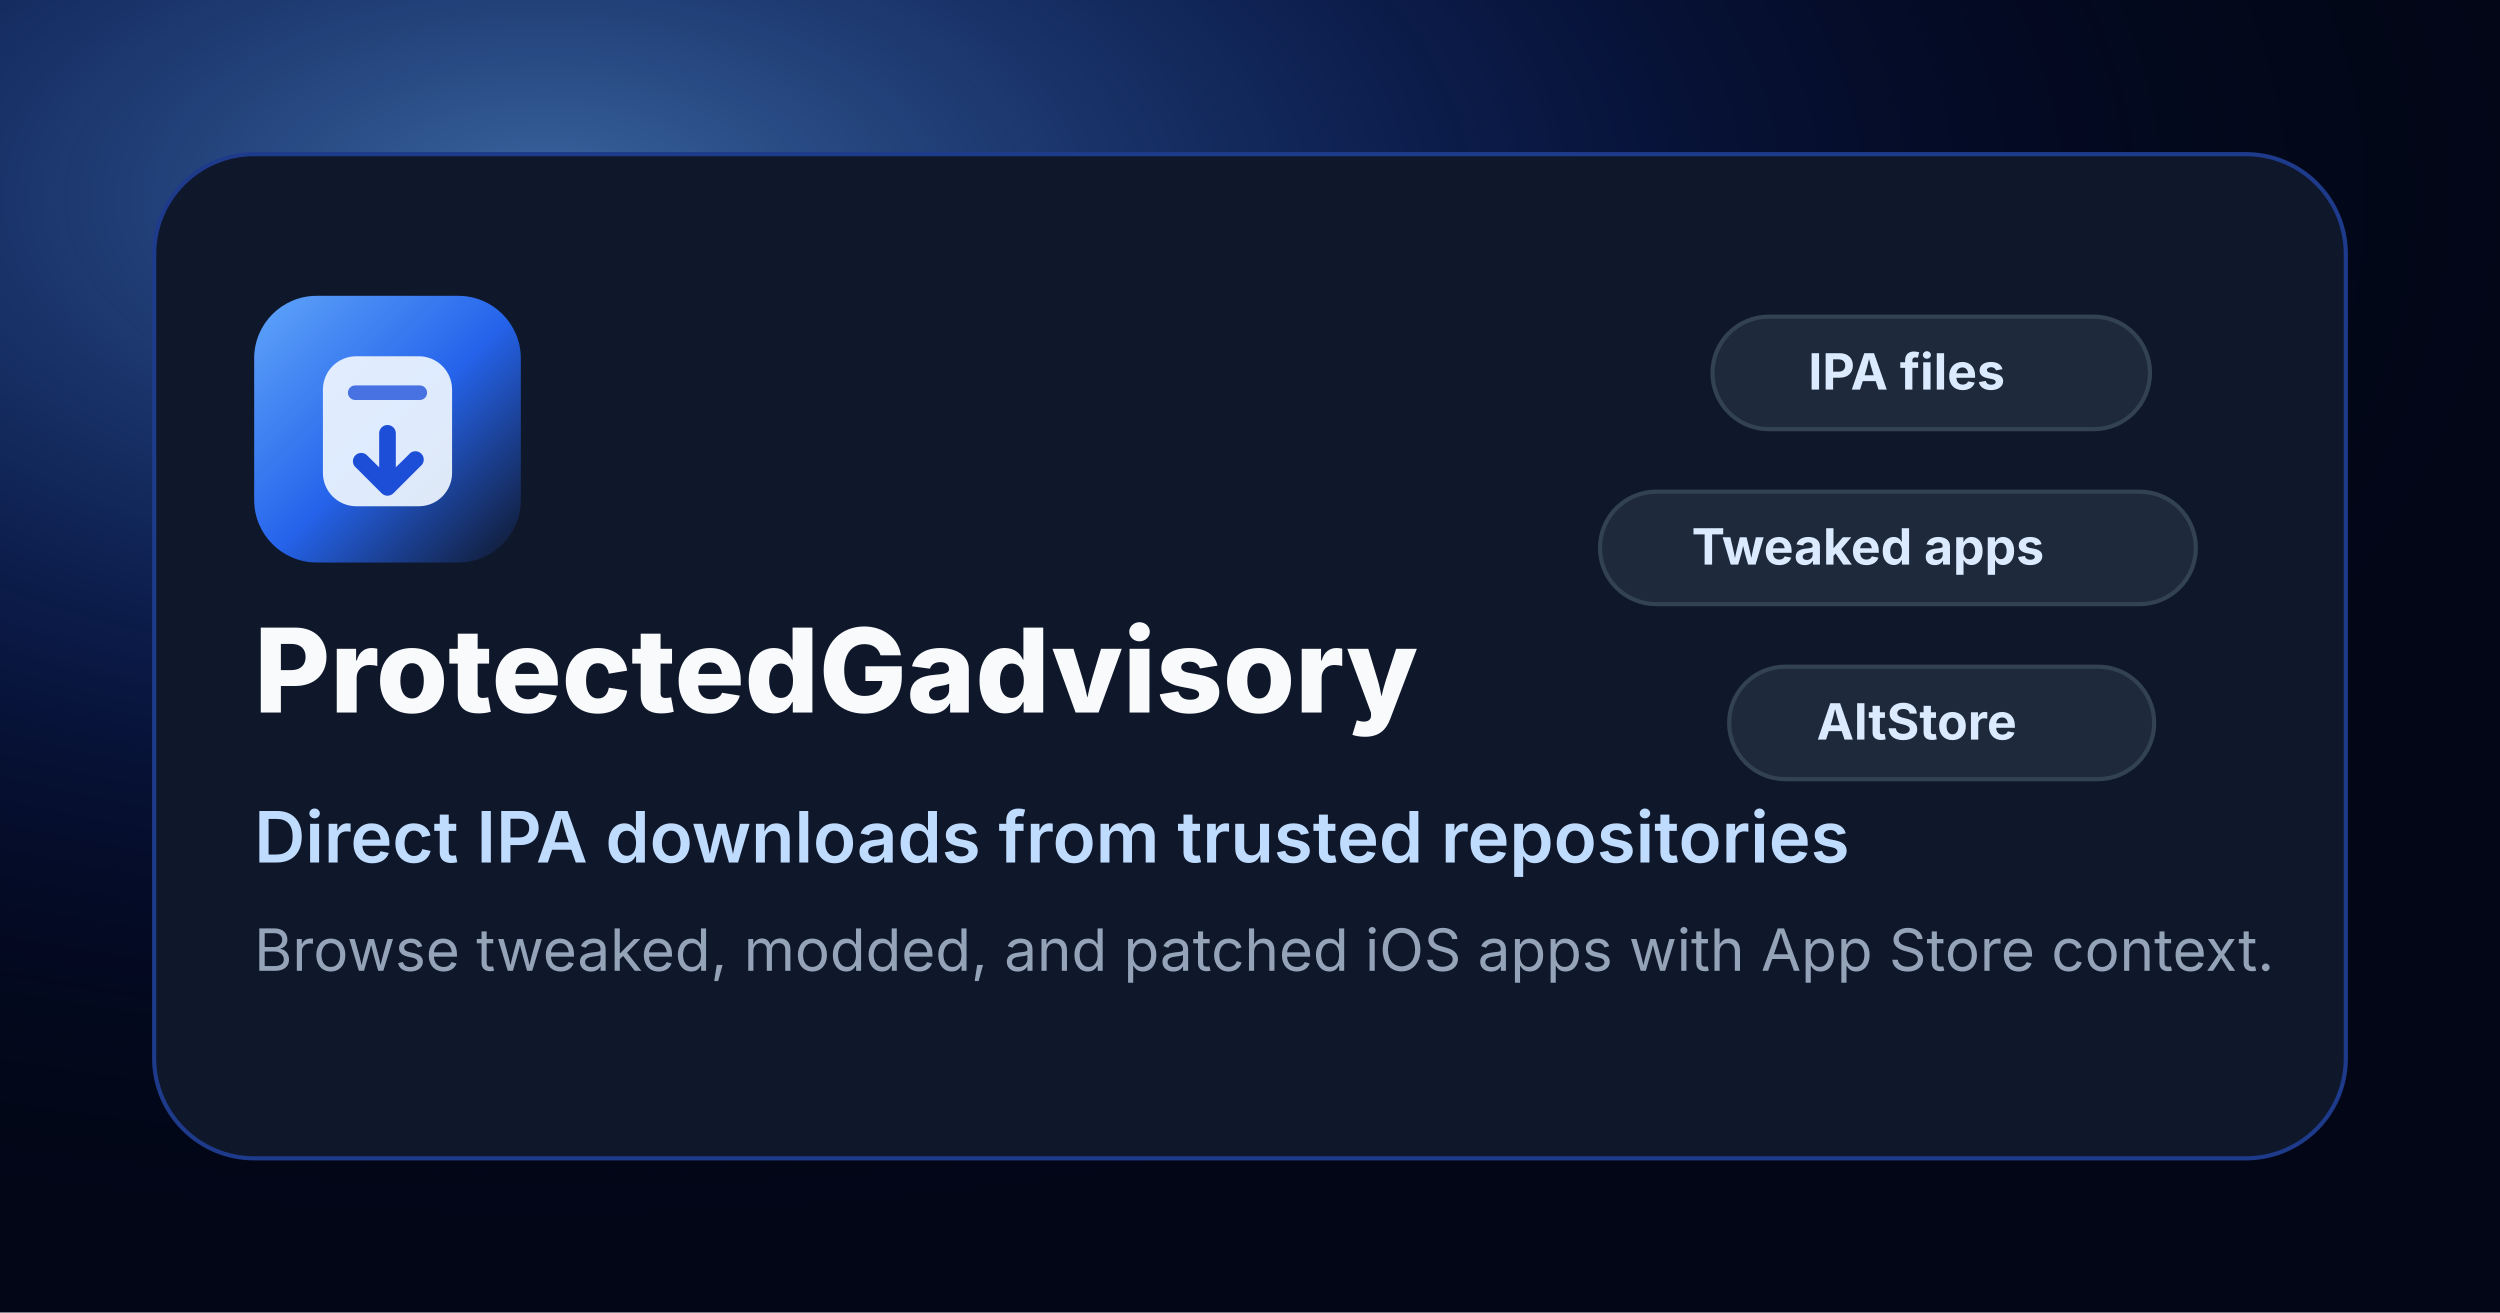
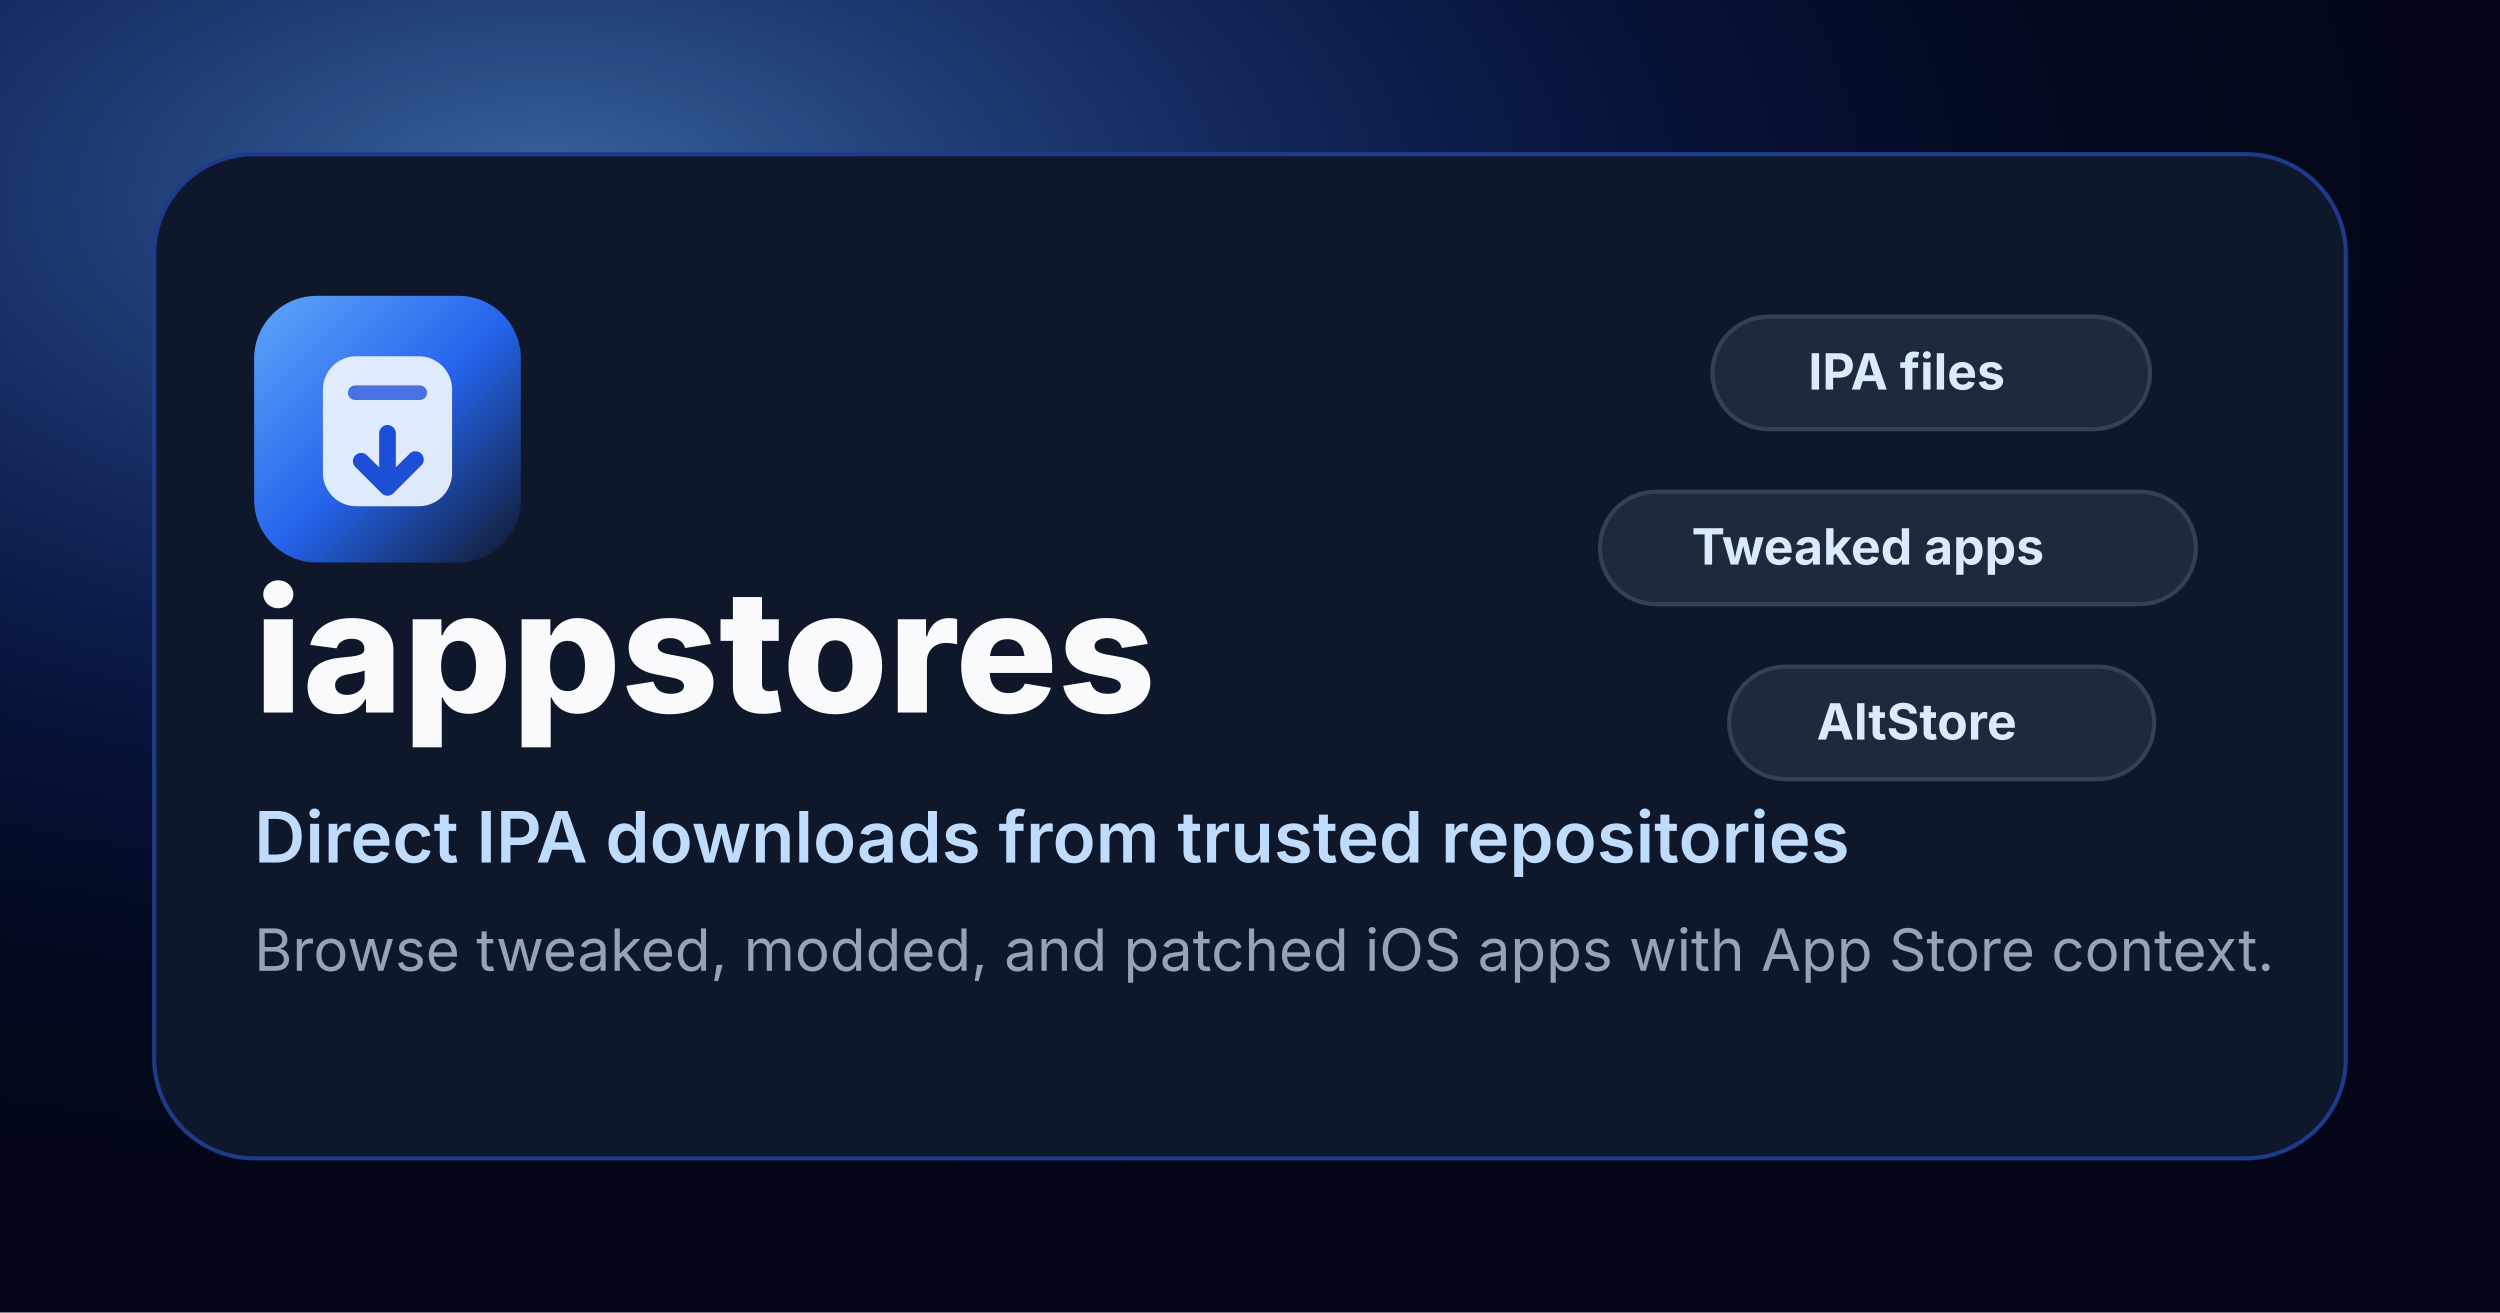
<svg xmlns="http://www.w3.org/2000/svg" viewBox="0 0 1200 630" role="img" aria-labelledby="title desc">
  <defs>
    <radialGradient id="glow" cx=".22" cy=".15" r=".8">
      <stop stop-color="#60A5FA" stop-opacity=".6" />
      <stop offset=".55" stop-color="#1D4ED8" stop-opacity=".18" />
      <stop offset="1" stop-color="#020617" stop-opacity="0" />
    </radialGradient>
    <linearGradient id="logoBg" x1="0" x2="1" y1="0" y2="1">
      <stop stop-color="#60A5FA" />
      <stop offset=".52" stop-color="#2563EB" />
      <stop offset="1" stop-color="#0F172A" />
    </linearGradient>
  </defs>
  <rect width="1200" height="630" fill="#020617" />
  <rect width="1200" height="630" fill="url(#glow)" />
  <rect x="74" y="74" width="1052" height="482" rx="48" fill="#0F172A" stroke="#1E3A8A" stroke-width="2" />
  <g transform="translate(122 142)">
    <rect width="128" height="128" rx="30" fill="url(#logoBg)" />
    <rect x="33" y="29" width="62" height="72" rx="16" fill="#EFF6FF" opacity=".92" />
    <rect x="45" y="43" width="38" height="7" rx="3.5" fill="#1D4ED8" opacity=".78" />
    <path fill="#1D4ED8" d="M68 66a4 4 0 0 0-8 0v16.3l-6.2-6.1a4 4 0 0 0-5.6 5.6l13 13a4 4 0 0 0 5.6 0l13-13a4 4 0 1 0-5.6-5.6L68 82.3V66Z" />
  </g>
-   <text x="122" y="342" fill="#F8FAFC" font-family="Inter, ui-sans-serif, system-ui, -apple-system, BlinkMacSystemFont, Segoe UI, sans-serif" font-size="56" font-weight="800">ProtectedGadvisory</text>
+   <text x="122" y="342" fill="#F8FAFC" font-family="Inter, ui-sans-serif, system-ui, -apple-system, BlinkMacSystemFont, Segoe UI, sans-serif" font-size="82" font-weight="800">iappstores</text>
  <text x="122" y="414" fill="#BFDBFE" font-family="Inter, ui-sans-serif, system-ui, -apple-system, BlinkMacSystemFont, Segoe UI, sans-serif" font-size="34" font-weight="600">Direct IPA downloads from trusted repositories</text>
  <text x="122" y="466" fill="#94A3B8" font-family="Inter, ui-sans-serif, system-ui, -apple-system, BlinkMacSystemFont, Segoe UI, sans-serif" font-size="28">Browse tweaked, modded, and patched iOS apps with App Store context.</text>
  <g fill="#1E293B" stroke="#334155" stroke-width="2">
    <rect x="822" y="152" width="210" height="54" rx="27" />
    <rect x="768" y="236" width="286" height="54" rx="27" />
    <rect x="830" y="320" width="204" height="54" rx="27" />
  </g>
  <g fill="#DBEAFE" font-family="Inter, ui-sans-serif, system-ui, sans-serif" font-size="24" font-weight="700">
    <text x="868" y="187">IPA files</text>
    <text x="812" y="271">Tweaked apps</text>
    <text x="872" y="355">AltStore</text>
  </g>
</svg>
